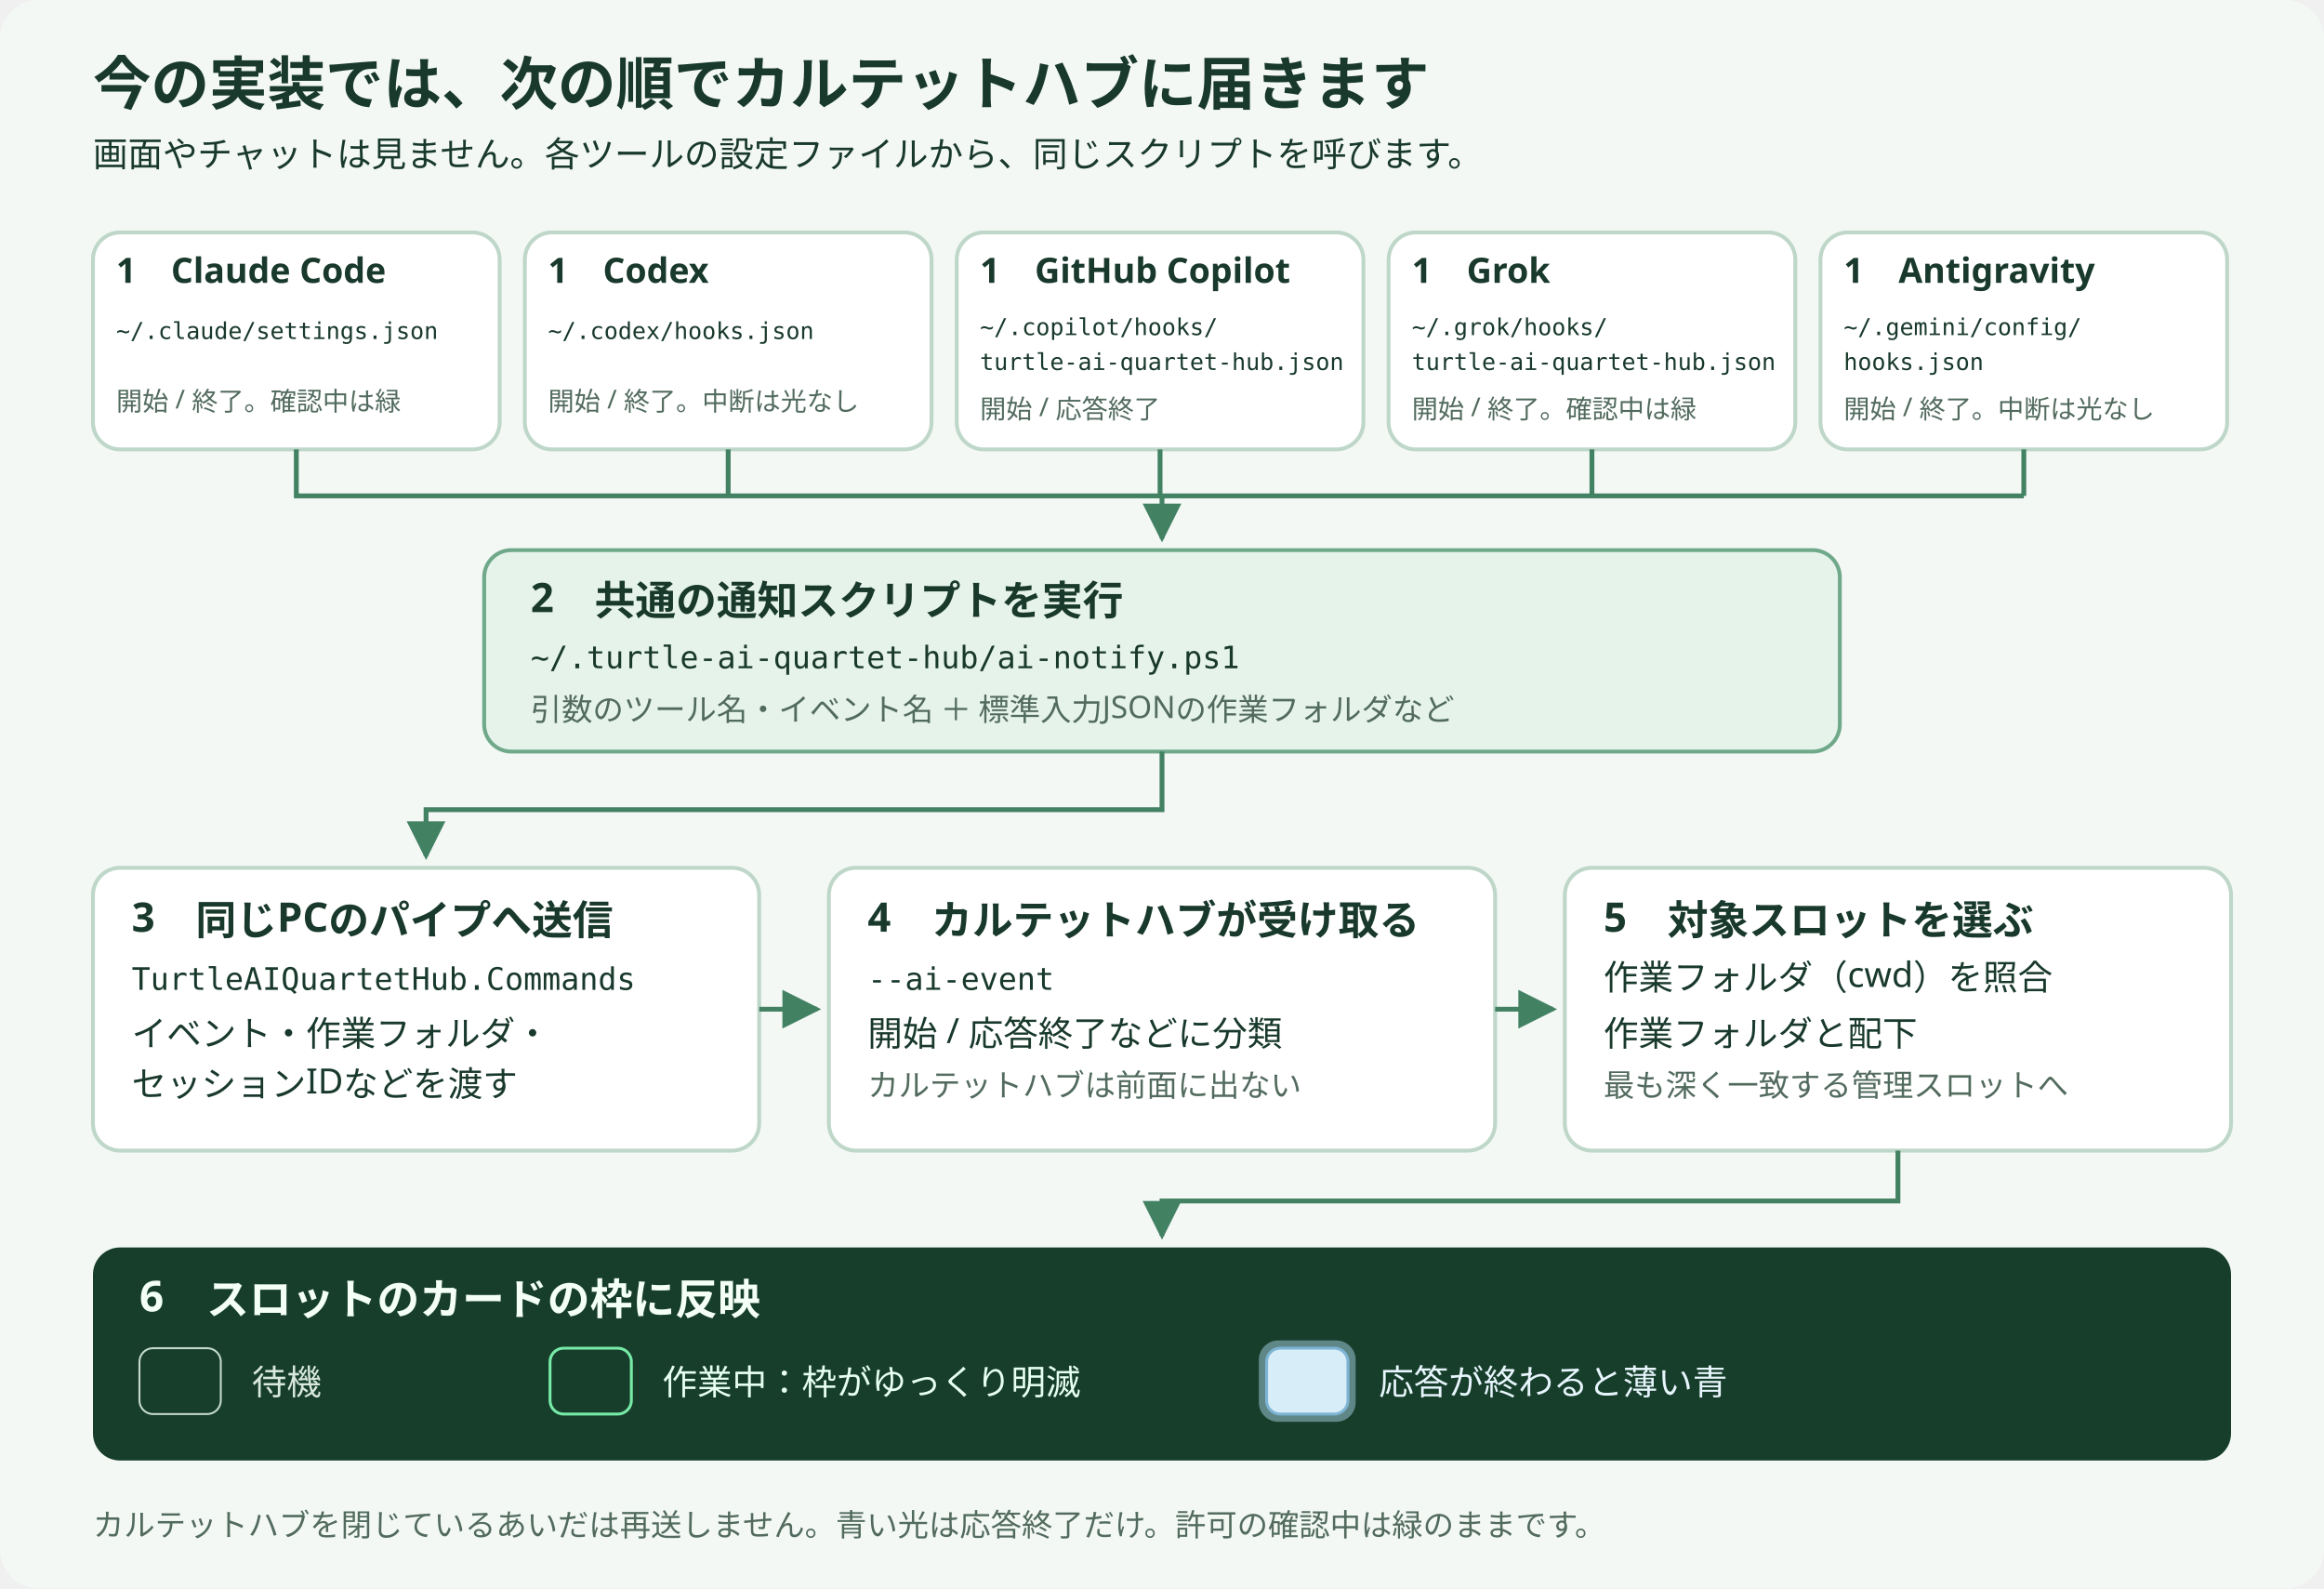
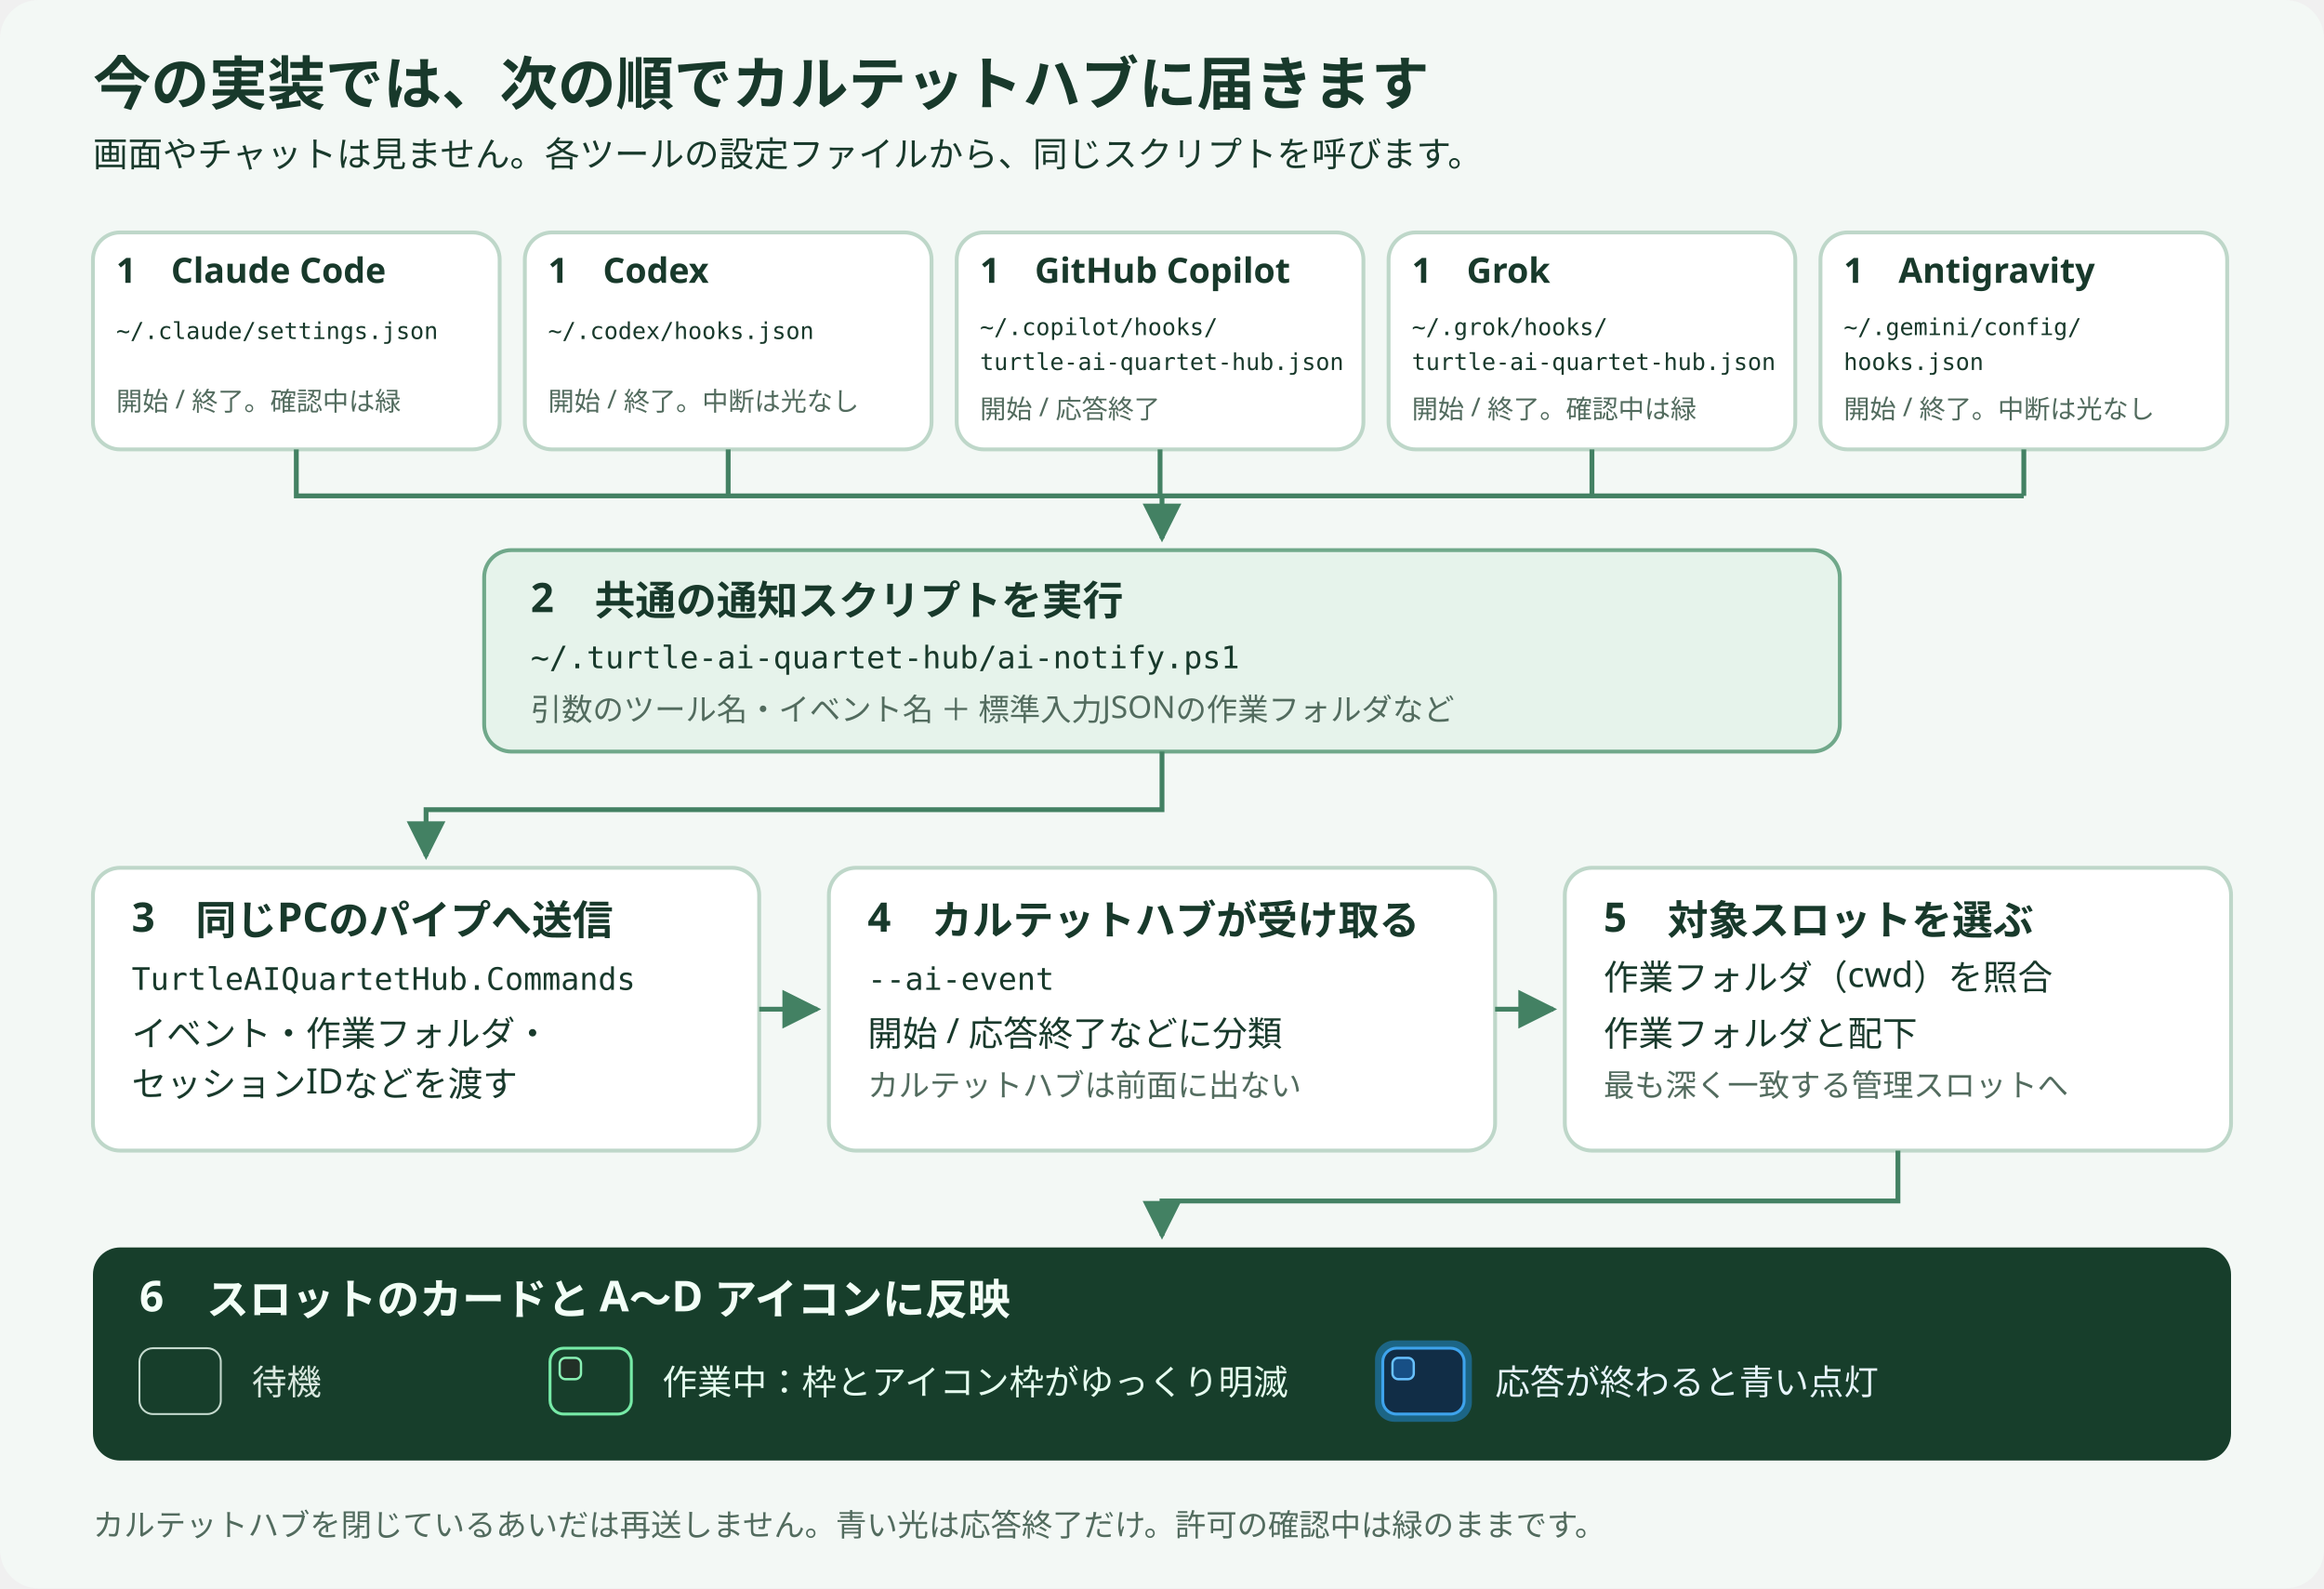
<svg xmlns="http://www.w3.org/2000/svg" width="1200" height="820" viewBox="0 0 1200 820" role="img" aria-labelledby="title desc">
  <defs>
    <marker id="arrow" viewBox="0 0 10 10" refX="9" refY="5" markerWidth="8" markerHeight="8" orient="auto-start-reverse">
      <path d="M0 0 L10 5 L0 10 Z" fill="#438163" />
    </marker>
    <style>
      text { font-family: "Yu Gothic UI", "Meiryo", sans-serif; fill: #18392b; }
      .title { font-size: 30px; font-weight: 700; }
      .heading { font-size: 21px; font-weight: 700; }
      .body { font-size: 18px; }
      .small { font-size: 16px; fill: #526b5e; }
      .code { font-family: Consolas, "Yu Gothic UI", monospace; font-size: 16px; }
      .card { fill: #ffffff; stroke: #bed7c9; stroke-width: 2; }
      .line { fill: none; stroke: #438163; stroke-width: 2.5; marker-end: url(#arrow); }
    </style>
  </defs>
  <rect width="1200" height="820" rx="20" fill="#f3f8f5" />
  <text x="48" y="54" class="title">今の実装では、次の順でカルテットハブに届きます</text>
  <text x="48" y="86" class="body">画面やチャットは見ません。各ツールの設定ファイルから、同じスクリプトを呼びます。</text>
  <rect x="48" y="120" width="210" height="112" rx="14" class="card" />
  <text x="60" y="146" class="heading" style="font-size:18px">1　Claude Code</text>
  <text x="60" y="175" class="code" style="font-size:12px">~/.claude/settings.json</text>
  <text x="60" y="212" class="small" style="font-size:13.5px">開始 / 終了。確認中は緑</text>
  <rect x="271" y="120" width="210" height="112" rx="14" class="card" />
  <text x="283" y="146" class="heading" style="font-size:18px">1　Codex</text>
  <text x="283" y="175" class="code" style="font-size:12px">~/.codex/hooks.json</text>
  <text x="283" y="212" class="small" style="font-size:13.5px">開始 / 終了。中断は光なし</text>
  <rect x="494" y="120" width="210" height="112" rx="14" class="card" />
  <text x="506" y="146" class="heading" style="font-size:18px">1　GitHub Copilot</text>
  <text x="506" y="173" class="code" style="font-size:12px">~/.copilot/hooks/</text>
  <text x="506" y="191" class="code" style="font-size:12px">turtle-ai-quartet-hub.json</text>
  <text x="506" y="216" class="small" style="font-size:13.5px">開始 / 応答終了</text>
  <rect x="717" y="120" width="210" height="112" rx="14" class="card" />
  <text x="729" y="146" class="heading" style="font-size:18px">1　Grok</text>
  <text x="729" y="173" class="code" style="font-size:12px">~/.grok/hooks/</text>
  <text x="729" y="191" class="code" style="font-size:12px">turtle-ai-quartet-hub.json</text>
  <text x="729" y="216" class="small" style="font-size:13.5px">開始 / 終了。確認中は緑</text>
  <rect x="940" y="120" width="210" height="112" rx="14" class="card" />
  <text x="952" y="146" class="heading" style="font-size:18px">1　Antigravity</text>
  <text x="952" y="173" class="code" style="font-size:12px">~/.gemini/config/</text>
  <text x="952" y="191" class="code" style="font-size:12px">hooks.json</text>
  <text x="952" y="216" class="small" style="font-size:13.5px">開始 / 終了。中断は光なし</text>
  <path d="M153 232 V256 H1045 M376 232 V256 M599 232 V256 M822 232 V256 M1045 232 V256" fill="none" stroke="#438163" stroke-width="2.5" />
  <path d="M600 256 V278" class="line" />
  <rect x="250" y="284" width="700" height="104" rx="14" fill="#e6f3eb" stroke="#70a88a" stroke-width="2" />
  <text x="274" y="316" class="heading">2　共通の通知スクリプトを実行</text>
  <text x="274" y="345" class="code">~/.turtle-ai-quartet-hub/ai-notify.ps1</text>
  <text x="274" y="372" class="small">引数のツール名・イベント名 ＋ 標準入力JSONの作業フォルダなど</text>
  <path d="M600 388 V418 H220 V442" class="line" />
  <rect x="48" y="448" width="344" height="146" rx="14" class="card" />
  <text x="68" y="481" class="heading">3　同じPCのパイプへ送信</text>
  <text x="68" y="511" class="code">TurtleAIQuartetHub.Commands</text>
  <text x="68" y="540" class="body">イベント・作業フォルダ・</text>
  <text x="68" y="566" class="body">セッションIDなどを渡す</text>
  <path d="M392 521 H422" class="line" />
  <rect x="428" y="448" width="344" height="146" rx="14" class="card" />
  <text x="448" y="481" class="heading">4　カルテットハブが受け取る</text>
  <text x="448" y="511" class="code">--ai-event</text>
  <text x="448" y="540" class="body">開始 / 応答終了などに分類</text>
  <text x="448" y="566" class="small">カルテットハブは前面に出ない</text>
  <path d="M772 521 H802" class="line" />
  <rect x="808" y="448" width="344" height="146" rx="14" class="card" />
  <text x="828" y="481" class="heading">5　対象スロットを選ぶ</text>
  <text x="828" y="511" class="body">作業フォルダ（cwd）を照合</text>
  <text x="828" y="540" class="body">作業フォルダと配下</text>
  <text x="828" y="566" class="small">最も深く一致する管理スロットへ</text>
  <path d="M980 594 V620 H600 V638" class="line" />
  <rect x="48" y="644" width="1104" height="110" rx="14" fill="#173e2b" />
-   <text x="72" y="677" font-size="22" font-weight="700" fill="#f3fff7" style="fill:#f3fff7">6　スロットのカードの枠に反映</text>
+   <text x="72" y="677" font-size="22" font-weight="700" fill="#f3fff7" style="fill:#f3fff7">6　スロットのカードと A〜D アイコンに反映</text>
  <rect x="72" y="696" width="42" height="34" rx="7" fill="none" stroke="#c4d9cd" />
  <text x="130" y="720" class="body" style="fill:#d9e8df">待機</text>
  <rect x="284" y="696" width="42" height="34" rx="7" fill="none" stroke="#77eaa7" stroke-width="1.5" />
-   <text x="342" y="720" class="body" style="fill:#e6fff0">作業中：枠がゆっくり明滅</text>
-   <rect x="650" y="692" width="50" height="42" rx="10" fill="#B6DFF6" opacity="0.45" />
-   <rect x="654" y="696" width="42" height="34" rx="7" fill="#d7eef8" stroke="#7eb4d4" stroke-width="1.5" />
-   <text x="712" y="720" class="body" style="fill:#E7F5FC">応答が終わると薄い青</text>
+   <rect x="289" y="701" width="11" height="11" rx="3" fill="#223027" stroke="#8af2b5" stroke-width="1.2" />
+   <text x="342" y="720" class="body" style="fill:#e6fff0">作業中：枠とアイコン枠がゆっくり明滅</text>
+   <rect x="710" y="692" width="50" height="42" rx="10" fill="#228BE0" opacity="0.5" />
+   <rect x="714" y="696" width="42" height="34" rx="7" fill="#112D46" stroke="#3EA3EC" stroke-width="1.5" />
+   <rect x="719" y="701" width="11" height="11" rx="3" fill="#174F85" stroke="#68C1FF" stroke-width="1.2" />
+   <text x="772" y="720" class="body" style="fill:#E7F5FC">応答が終わると青い点灯</text>
  <text x="48" y="793" class="small">カルテットハブを閉じているあいだは再送しません。青い光は応答終了だけ。許可の確認中は緑のままです。</text>
</svg>
